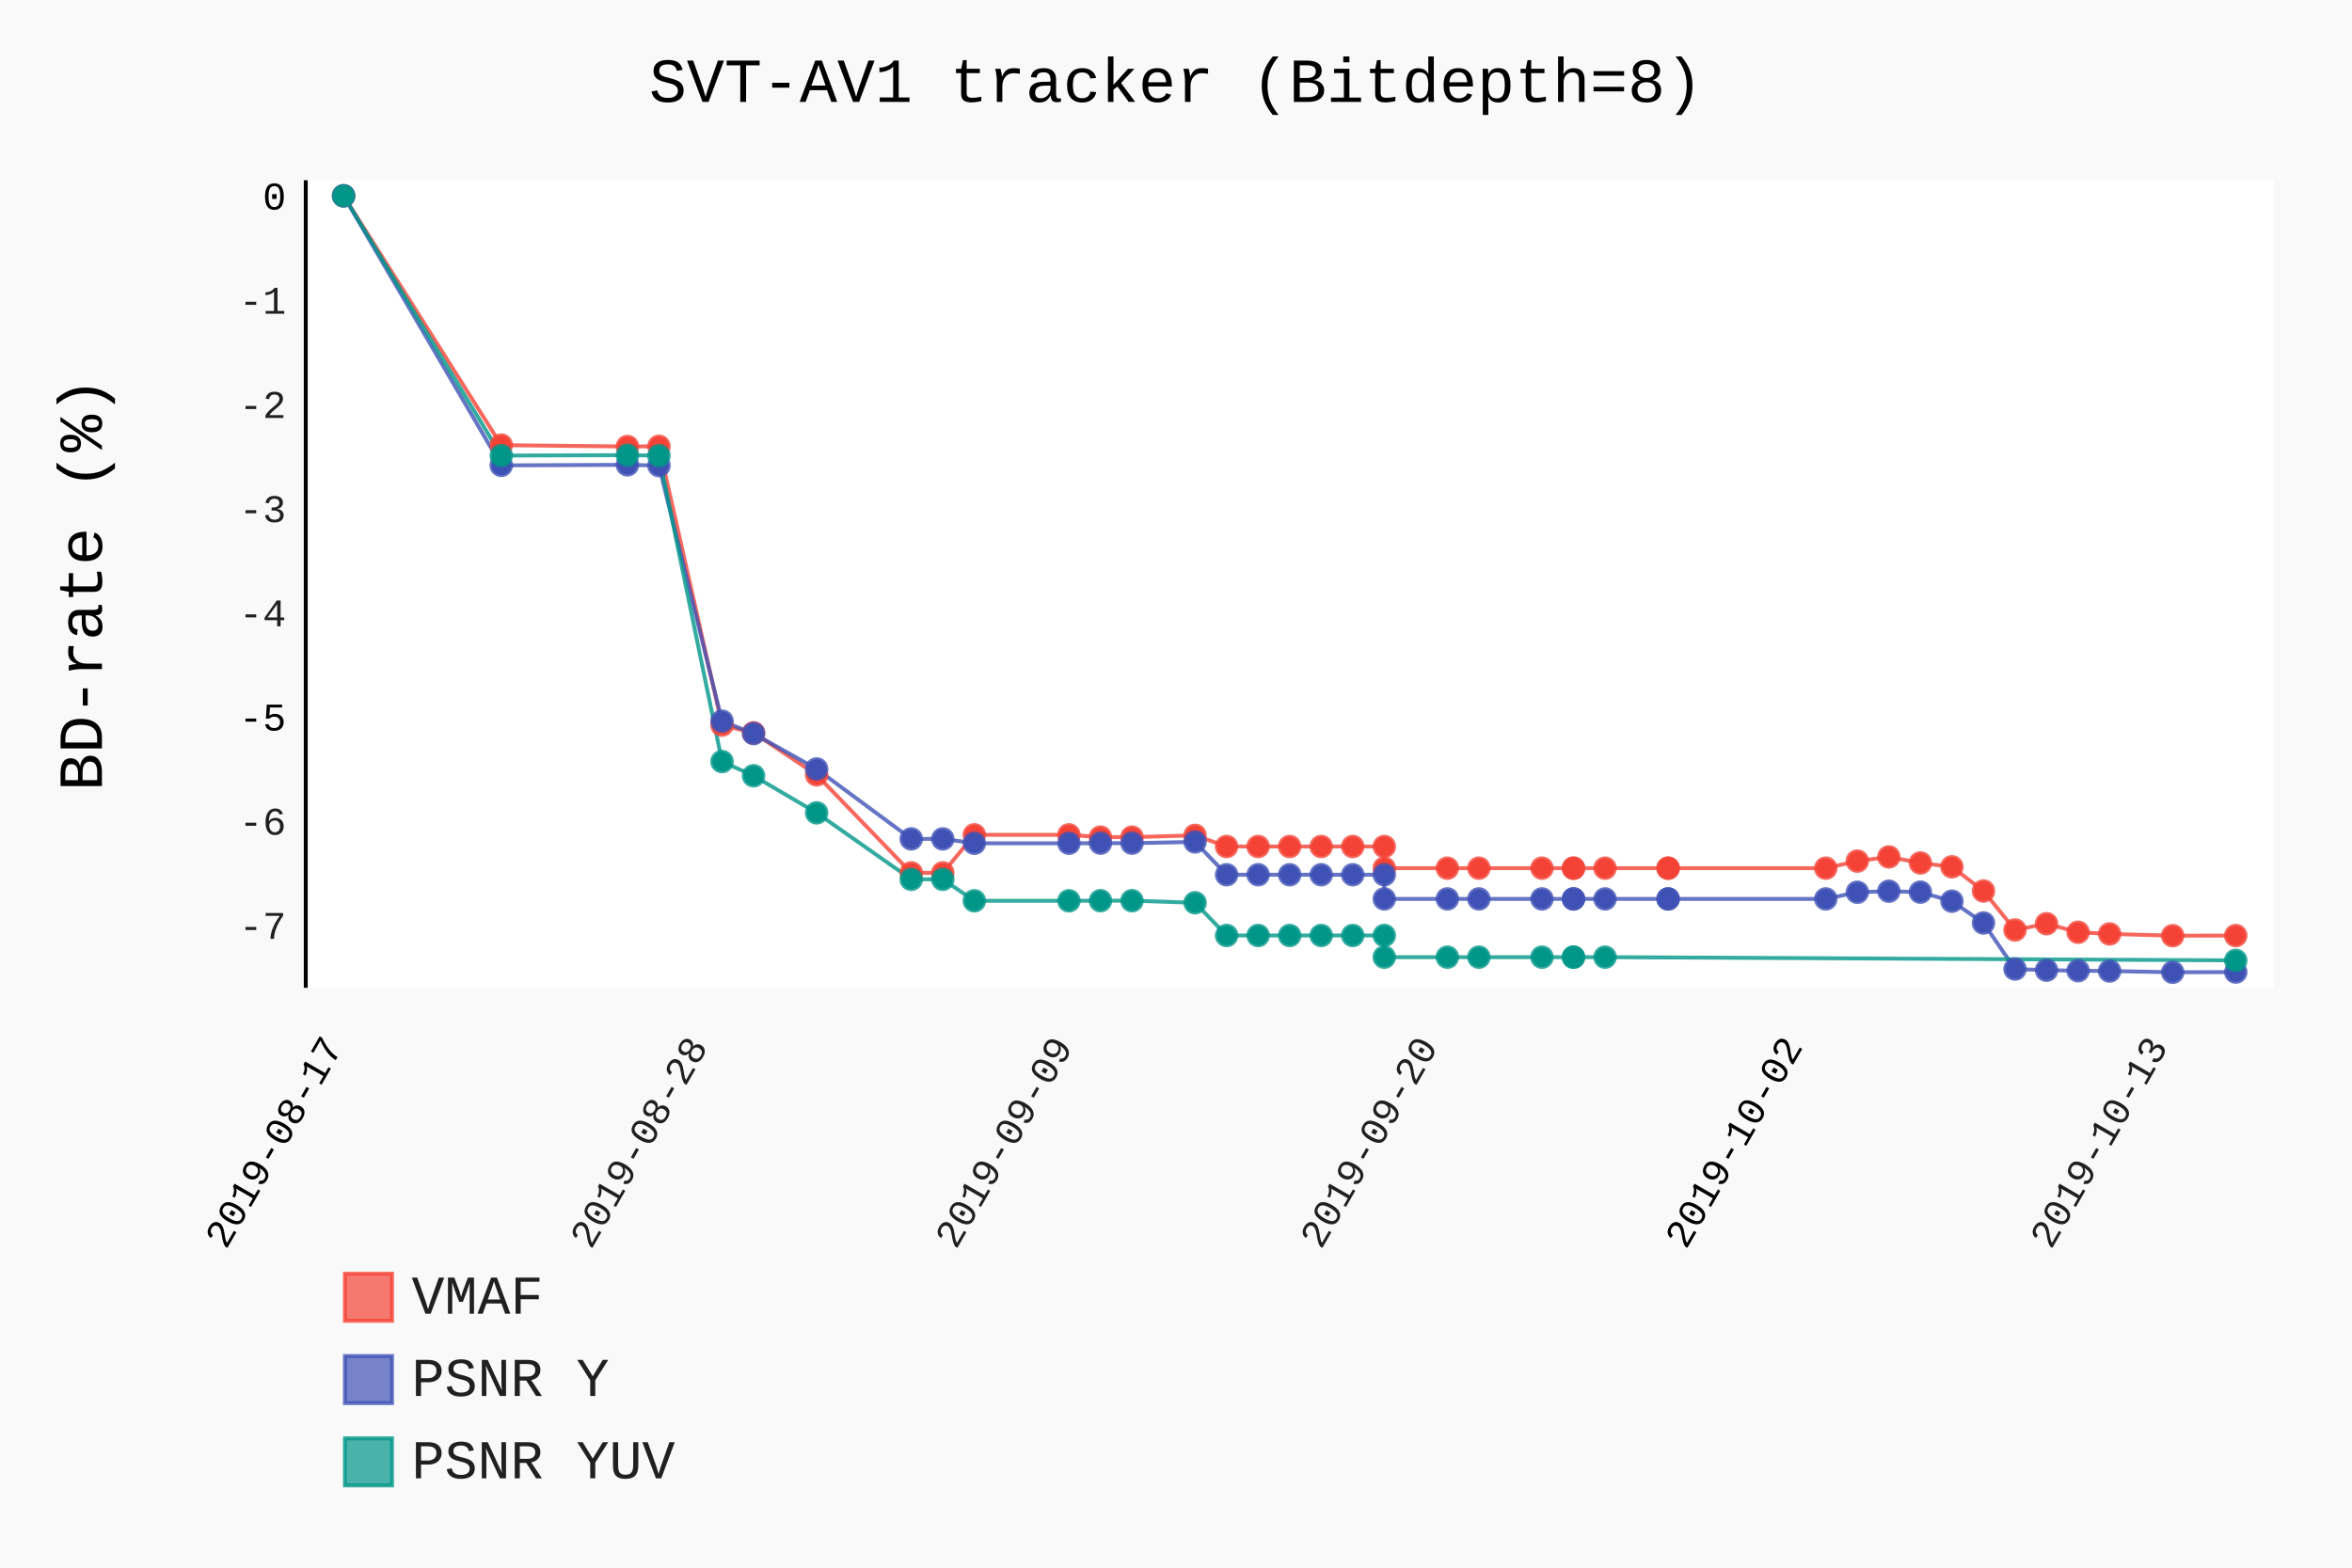
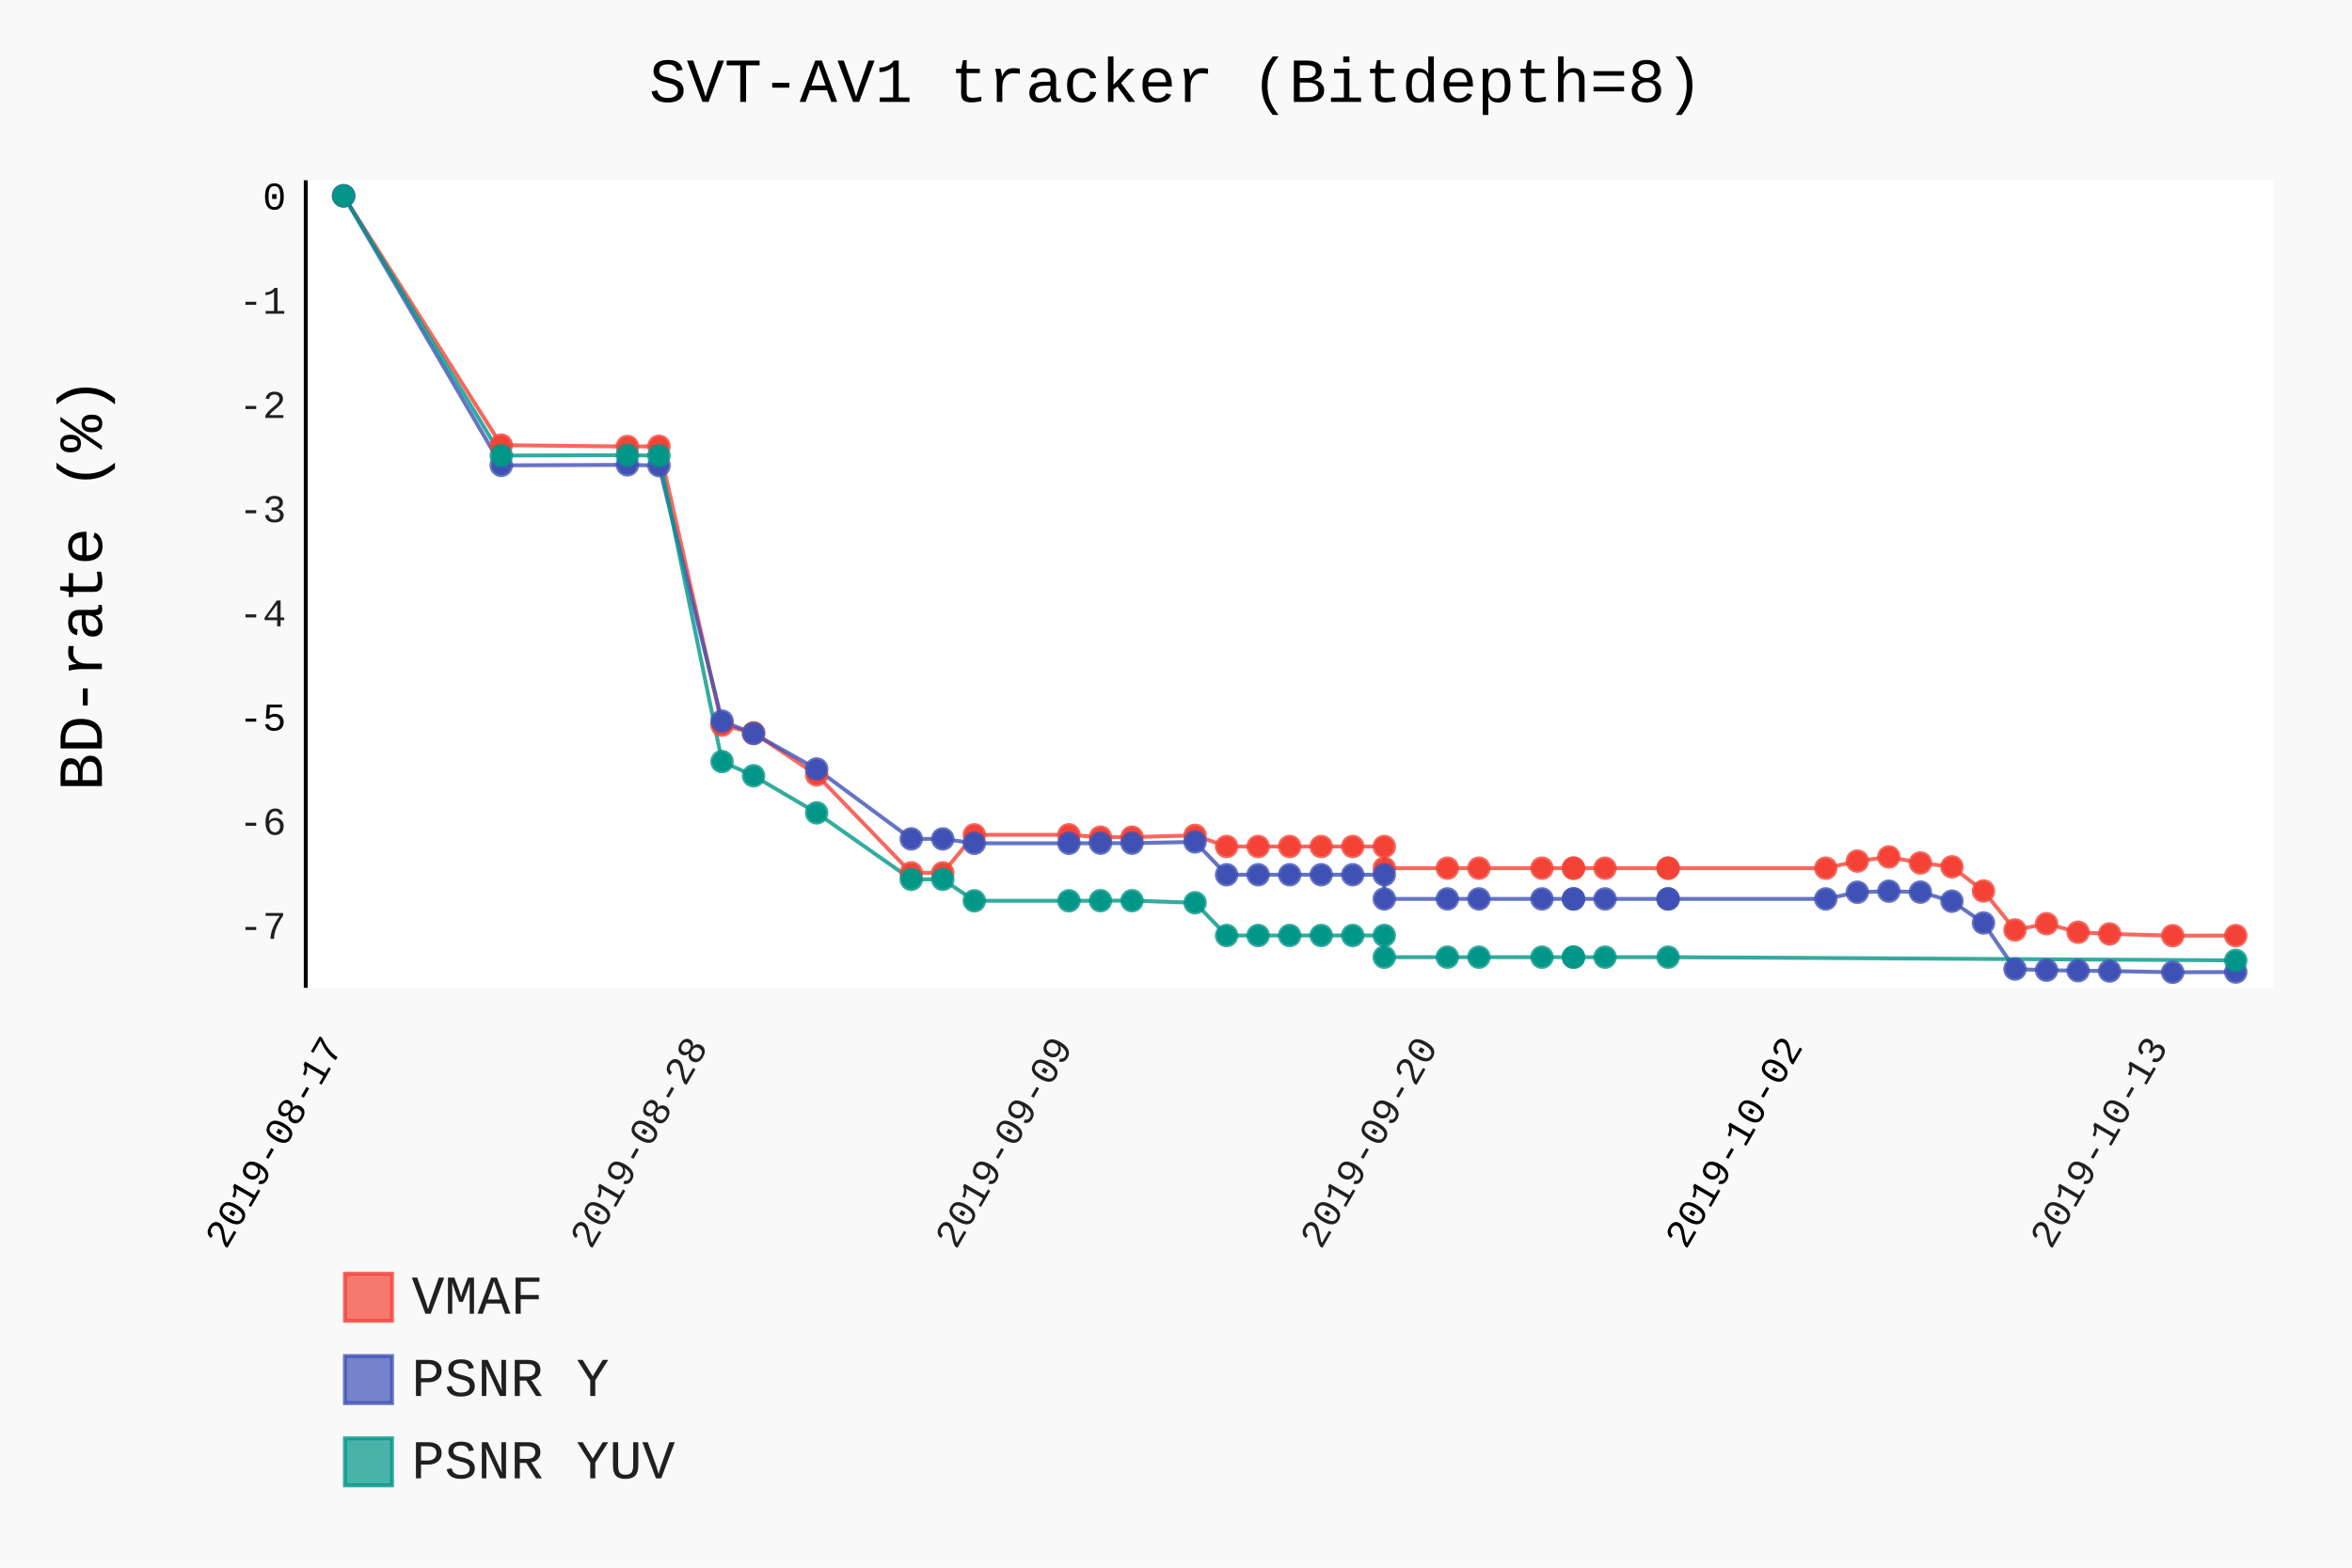
- <svg xmlns="http://www.w3.org/2000/svg" id="chart-79ced346-17ec-4982-8fa8-f1b7eae8af2e" class="pygal-chart" viewBox="0 0 600 400">
+ <svg xmlns="http://www.w3.org/2000/svg" id="chart-6b8b07ef-b550-4ba2-8f3e-45c6801745fe" class="pygal-chart" viewBox="0 0 600 400">
  <defs>
-     <style type="text/css">#chart-79ced346-17ec-4982-8fa8-f1b7eae8af2e{-webkit-user-select:none;-webkit-font-smoothing:antialiased;font-family:Consolas,"Liberation Mono",Menlo,Courier,monospace}#chart-79ced346-17ec-4982-8fa8-f1b7eae8af2e .title{font-family:Consolas,"Liberation Mono",Menlo,Courier,monospace;font-size:16px}#chart-79ced346-17ec-4982-8fa8-f1b7eae8af2e .legends .legend text{font-family:Consolas,"Liberation Mono",Menlo,Courier,monospace;font-size:14px}#chart-79ced346-17ec-4982-8fa8-f1b7eae8af2e .axis text{font-family:Consolas,"Liberation Mono",Menlo,Courier,monospace;font-size:10px}#chart-79ced346-17ec-4982-8fa8-f1b7eae8af2e .axis text.major{font-family:Consolas,"Liberation Mono",Menlo,Courier,monospace;font-size:10px}#chart-79ced346-17ec-4982-8fa8-f1b7eae8af2e .text-overlay text.value{font-family:Consolas,"Liberation Mono",Menlo,Courier,monospace;font-size:16px}#chart-79ced346-17ec-4982-8fa8-f1b7eae8af2e .text-overlay text.label{font-family:Consolas,"Liberation Mono",Menlo,Courier,monospace;font-size:10px}#chart-79ced346-17ec-4982-8fa8-f1b7eae8af2e .tooltip{font-family:Consolas,"Liberation Mono",Menlo,Courier,monospace;font-size:14px}#chart-79ced346-17ec-4982-8fa8-f1b7eae8af2e text.no_data{font-family:Consolas,"Liberation Mono",Menlo,Courier,monospace;font-size:64px}
- #chart-79ced346-17ec-4982-8fa8-f1b7eae8af2e{background-color:rgba(249,249,249,1)}#chart-79ced346-17ec-4982-8fa8-f1b7eae8af2e path,#chart-79ced346-17ec-4982-8fa8-f1b7eae8af2e line,#chart-79ced346-17ec-4982-8fa8-f1b7eae8af2e rect,#chart-79ced346-17ec-4982-8fa8-f1b7eae8af2e circle{-webkit-transition:150ms;-moz-transition:150ms;transition:150ms}#chart-79ced346-17ec-4982-8fa8-f1b7eae8af2e .graph &gt; .background{fill:rgba(249,249,249,1)}#chart-79ced346-17ec-4982-8fa8-f1b7eae8af2e .plot &gt; .background{fill:rgba(255,255,255,1)}#chart-79ced346-17ec-4982-8fa8-f1b7eae8af2e .graph{fill:rgba(0,0,0,.87)}#chart-79ced346-17ec-4982-8fa8-f1b7eae8af2e text.no_data{fill:rgba(0,0,0,1)}#chart-79ced346-17ec-4982-8fa8-f1b7eae8af2e .title{fill:rgba(0,0,0,1)}#chart-79ced346-17ec-4982-8fa8-f1b7eae8af2e .legends .legend text{fill:rgba(0,0,0,.87)}#chart-79ced346-17ec-4982-8fa8-f1b7eae8af2e .legends .legend:hover text{fill:rgba(0,0,0,1)}#chart-79ced346-17ec-4982-8fa8-f1b7eae8af2e .axis .line{stroke:rgba(0,0,0,1)}#chart-79ced346-17ec-4982-8fa8-f1b7eae8af2e .axis .guide.line{stroke:rgba(0,0,0,.54)}#chart-79ced346-17ec-4982-8fa8-f1b7eae8af2e .axis .major.line{stroke:rgba(0,0,0,.87)}#chart-79ced346-17ec-4982-8fa8-f1b7eae8af2e .axis text.major{fill:rgba(0,0,0,1)}#chart-79ced346-17ec-4982-8fa8-f1b7eae8af2e .axis.y .guides:hover .guide.line,#chart-79ced346-17ec-4982-8fa8-f1b7eae8af2e .line-graph .axis.x .guides:hover .guide.line,#chart-79ced346-17ec-4982-8fa8-f1b7eae8af2e .stackedline-graph .axis.x .guides:hover .guide.line,#chart-79ced346-17ec-4982-8fa8-f1b7eae8af2e .xy-graph .axis.x .guides:hover .guide.line{stroke:rgba(0,0,0,1)}#chart-79ced346-17ec-4982-8fa8-f1b7eae8af2e .axis .guides:hover text{fill:rgba(0,0,0,1)}#chart-79ced346-17ec-4982-8fa8-f1b7eae8af2e .reactive{fill-opacity:.7;stroke-opacity:.8}#chart-79ced346-17ec-4982-8fa8-f1b7eae8af2e .ci{stroke:rgba(0,0,0,.87)}#chart-79ced346-17ec-4982-8fa8-f1b7eae8af2e .reactive.active,#chart-79ced346-17ec-4982-8fa8-f1b7eae8af2e .active .reactive{fill-opacity:.8;stroke-opacity:.9;stroke-width:4}#chart-79ced346-17ec-4982-8fa8-f1b7eae8af2e .ci .reactive.active{stroke-width:1.5}#chart-79ced346-17ec-4982-8fa8-f1b7eae8af2e .series text{fill:rgba(0,0,0,1)}#chart-79ced346-17ec-4982-8fa8-f1b7eae8af2e .tooltip rect{fill:rgba(255,255,255,1);stroke:rgba(0,0,0,1);-webkit-transition:opacity 150ms;-moz-transition:opacity 150ms;transition:opacity 150ms}#chart-79ced346-17ec-4982-8fa8-f1b7eae8af2e .tooltip .label{fill:rgba(0,0,0,.87)}#chart-79ced346-17ec-4982-8fa8-f1b7eae8af2e .tooltip .label{fill:rgba(0,0,0,.87)}#chart-79ced346-17ec-4982-8fa8-f1b7eae8af2e .tooltip .legend{font-size:.8em;fill:rgba(0,0,0,.54)}#chart-79ced346-17ec-4982-8fa8-f1b7eae8af2e .tooltip .x_label{font-size:.6em;fill:rgba(0,0,0,1)}#chart-79ced346-17ec-4982-8fa8-f1b7eae8af2e .tooltip .xlink{font-size:.5em;text-decoration:underline}#chart-79ced346-17ec-4982-8fa8-f1b7eae8af2e .tooltip .value{font-size:1.5em}#chart-79ced346-17ec-4982-8fa8-f1b7eae8af2e .bound{font-size:.5em}#chart-79ced346-17ec-4982-8fa8-f1b7eae8af2e .max-value{font-size:.75em;fill:rgba(0,0,0,.54)}#chart-79ced346-17ec-4982-8fa8-f1b7eae8af2e .map-element{fill:rgba(255,255,255,1);stroke:rgba(0,0,0,.54) !important}#chart-79ced346-17ec-4982-8fa8-f1b7eae8af2e .map-element .reactive{fill-opacity:inherit;stroke-opacity:inherit}#chart-79ced346-17ec-4982-8fa8-f1b7eae8af2e .color-0,#chart-79ced346-17ec-4982-8fa8-f1b7eae8af2e .color-0 a:visited{stroke:#F44336;fill:#F44336}#chart-79ced346-17ec-4982-8fa8-f1b7eae8af2e .color-1,#chart-79ced346-17ec-4982-8fa8-f1b7eae8af2e .color-1 a:visited{stroke:#3F51B5;fill:#3F51B5}#chart-79ced346-17ec-4982-8fa8-f1b7eae8af2e .color-2,#chart-79ced346-17ec-4982-8fa8-f1b7eae8af2e .color-2 a:visited{stroke:#009688;fill:#009688}#chart-79ced346-17ec-4982-8fa8-f1b7eae8af2e .text-overlay .color-0 text{fill:black}#chart-79ced346-17ec-4982-8fa8-f1b7eae8af2e .text-overlay .color-1 text{fill:black}#chart-79ced346-17ec-4982-8fa8-f1b7eae8af2e .text-overlay .color-2 text{fill:black}
- #chart-79ced346-17ec-4982-8fa8-f1b7eae8af2e text.no_data{text-anchor:middle}#chart-79ced346-17ec-4982-8fa8-f1b7eae8af2e .guide.line{fill:none}#chart-79ced346-17ec-4982-8fa8-f1b7eae8af2e .centered{text-anchor:middle}#chart-79ced346-17ec-4982-8fa8-f1b7eae8af2e .title{text-anchor:middle}#chart-79ced346-17ec-4982-8fa8-f1b7eae8af2e .legends .legend text{fill-opacity:1}#chart-79ced346-17ec-4982-8fa8-f1b7eae8af2e .axis.x text{text-anchor:middle}#chart-79ced346-17ec-4982-8fa8-f1b7eae8af2e .axis.x:not(.web) text[transform]{text-anchor:start}#chart-79ced346-17ec-4982-8fa8-f1b7eae8af2e .axis.x:not(.web) text[transform].backwards{text-anchor:end}#chart-79ced346-17ec-4982-8fa8-f1b7eae8af2e .axis.y text{text-anchor:end}#chart-79ced346-17ec-4982-8fa8-f1b7eae8af2e .axis.y text[transform].backwards{text-anchor:start}#chart-79ced346-17ec-4982-8fa8-f1b7eae8af2e .axis.y2 text{text-anchor:start}#chart-79ced346-17ec-4982-8fa8-f1b7eae8af2e .axis.y2 text[transform].backwards{text-anchor:end}#chart-79ced346-17ec-4982-8fa8-f1b7eae8af2e .axis .guide.line{stroke-dasharray:4,4}#chart-79ced346-17ec-4982-8fa8-f1b7eae8af2e .axis .major.guide.line{stroke-dasharray:6,6}#chart-79ced346-17ec-4982-8fa8-f1b7eae8af2e .horizontal .axis.y .guide.line,#chart-79ced346-17ec-4982-8fa8-f1b7eae8af2e .horizontal .axis.y2 .guide.line,#chart-79ced346-17ec-4982-8fa8-f1b7eae8af2e .vertical .axis.x .guide.line{opacity:0}#chart-79ced346-17ec-4982-8fa8-f1b7eae8af2e .horizontal .axis.always_show .guide.line,#chart-79ced346-17ec-4982-8fa8-f1b7eae8af2e .vertical .axis.always_show .guide.line{opacity:1 !important}#chart-79ced346-17ec-4982-8fa8-f1b7eae8af2e .axis.y .guides:hover .guide.line,#chart-79ced346-17ec-4982-8fa8-f1b7eae8af2e .axis.y2 .guides:hover .guide.line,#chart-79ced346-17ec-4982-8fa8-f1b7eae8af2e .axis.x .guides:hover .guide.line{opacity:1}#chart-79ced346-17ec-4982-8fa8-f1b7eae8af2e .axis .guides:hover text{opacity:1}#chart-79ced346-17ec-4982-8fa8-f1b7eae8af2e .nofill{fill:none}#chart-79ced346-17ec-4982-8fa8-f1b7eae8af2e .subtle-fill{fill-opacity:.2}#chart-79ced346-17ec-4982-8fa8-f1b7eae8af2e .dot{stroke-width:1px;fill-opacity:1}#chart-79ced346-17ec-4982-8fa8-f1b7eae8af2e .dot.active{stroke-width:5px}#chart-79ced346-17ec-4982-8fa8-f1b7eae8af2e .dot.negative{fill:transparent}#chart-79ced346-17ec-4982-8fa8-f1b7eae8af2e text,#chart-79ced346-17ec-4982-8fa8-f1b7eae8af2e tspan{stroke:none !important}#chart-79ced346-17ec-4982-8fa8-f1b7eae8af2e .series text.active{opacity:1}#chart-79ced346-17ec-4982-8fa8-f1b7eae8af2e .tooltip rect{fill-opacity:.95;stroke-width:.5}#chart-79ced346-17ec-4982-8fa8-f1b7eae8af2e .tooltip text{fill-opacity:1}#chart-79ced346-17ec-4982-8fa8-f1b7eae8af2e .showable{visibility:hidden}#chart-79ced346-17ec-4982-8fa8-f1b7eae8af2e .showable.shown{visibility:visible}#chart-79ced346-17ec-4982-8fa8-f1b7eae8af2e .gauge-background{fill:rgba(229,229,229,1);stroke:none}#chart-79ced346-17ec-4982-8fa8-f1b7eae8af2e .bg-lines{stroke:rgba(249,249,249,1);stroke-width:2px}</style>
+     <style type="text/css">#chart-6b8b07ef-b550-4ba2-8f3e-45c6801745fe{-webkit-user-select:none;-webkit-font-smoothing:antialiased;font-family:Consolas,"Liberation Mono",Menlo,Courier,monospace}#chart-6b8b07ef-b550-4ba2-8f3e-45c6801745fe .title{font-family:Consolas,"Liberation Mono",Menlo,Courier,monospace;font-size:16px}#chart-6b8b07ef-b550-4ba2-8f3e-45c6801745fe .legends .legend text{font-family:Consolas,"Liberation Mono",Menlo,Courier,monospace;font-size:14px}#chart-6b8b07ef-b550-4ba2-8f3e-45c6801745fe .axis text{font-family:Consolas,"Liberation Mono",Menlo,Courier,monospace;font-size:10px}#chart-6b8b07ef-b550-4ba2-8f3e-45c6801745fe .axis text.major{font-family:Consolas,"Liberation Mono",Menlo,Courier,monospace;font-size:10px}#chart-6b8b07ef-b550-4ba2-8f3e-45c6801745fe .text-overlay text.value{font-family:Consolas,"Liberation Mono",Menlo,Courier,monospace;font-size:16px}#chart-6b8b07ef-b550-4ba2-8f3e-45c6801745fe .text-overlay text.label{font-family:Consolas,"Liberation Mono",Menlo,Courier,monospace;font-size:10px}#chart-6b8b07ef-b550-4ba2-8f3e-45c6801745fe .tooltip{font-family:Consolas,"Liberation Mono",Menlo,Courier,monospace;font-size:14px}#chart-6b8b07ef-b550-4ba2-8f3e-45c6801745fe text.no_data{font-family:Consolas,"Liberation Mono",Menlo,Courier,monospace;font-size:64px}
+ #chart-6b8b07ef-b550-4ba2-8f3e-45c6801745fe{background-color:rgba(249,249,249,1)}#chart-6b8b07ef-b550-4ba2-8f3e-45c6801745fe path,#chart-6b8b07ef-b550-4ba2-8f3e-45c6801745fe line,#chart-6b8b07ef-b550-4ba2-8f3e-45c6801745fe rect,#chart-6b8b07ef-b550-4ba2-8f3e-45c6801745fe circle{-webkit-transition:150ms;-moz-transition:150ms;transition:150ms}#chart-6b8b07ef-b550-4ba2-8f3e-45c6801745fe .graph &gt; .background{fill:rgba(249,249,249,1)}#chart-6b8b07ef-b550-4ba2-8f3e-45c6801745fe .plot &gt; .background{fill:rgba(255,255,255,1)}#chart-6b8b07ef-b550-4ba2-8f3e-45c6801745fe .graph{fill:rgba(0,0,0,.87)}#chart-6b8b07ef-b550-4ba2-8f3e-45c6801745fe text.no_data{fill:rgba(0,0,0,1)}#chart-6b8b07ef-b550-4ba2-8f3e-45c6801745fe .title{fill:rgba(0,0,0,1)}#chart-6b8b07ef-b550-4ba2-8f3e-45c6801745fe .legends .legend text{fill:rgba(0,0,0,.87)}#chart-6b8b07ef-b550-4ba2-8f3e-45c6801745fe .legends .legend:hover text{fill:rgba(0,0,0,1)}#chart-6b8b07ef-b550-4ba2-8f3e-45c6801745fe .axis .line{stroke:rgba(0,0,0,1)}#chart-6b8b07ef-b550-4ba2-8f3e-45c6801745fe .axis .guide.line{stroke:rgba(0,0,0,.54)}#chart-6b8b07ef-b550-4ba2-8f3e-45c6801745fe .axis .major.line{stroke:rgba(0,0,0,.87)}#chart-6b8b07ef-b550-4ba2-8f3e-45c6801745fe .axis text.major{fill:rgba(0,0,0,1)}#chart-6b8b07ef-b550-4ba2-8f3e-45c6801745fe .axis.y .guides:hover .guide.line,#chart-6b8b07ef-b550-4ba2-8f3e-45c6801745fe .line-graph .axis.x .guides:hover .guide.line,#chart-6b8b07ef-b550-4ba2-8f3e-45c6801745fe .stackedline-graph .axis.x .guides:hover .guide.line,#chart-6b8b07ef-b550-4ba2-8f3e-45c6801745fe .xy-graph .axis.x .guides:hover .guide.line{stroke:rgba(0,0,0,1)}#chart-6b8b07ef-b550-4ba2-8f3e-45c6801745fe .axis .guides:hover text{fill:rgba(0,0,0,1)}#chart-6b8b07ef-b550-4ba2-8f3e-45c6801745fe .reactive{fill-opacity:.7;stroke-opacity:.8}#chart-6b8b07ef-b550-4ba2-8f3e-45c6801745fe .ci{stroke:rgba(0,0,0,.87)}#chart-6b8b07ef-b550-4ba2-8f3e-45c6801745fe .reactive.active,#chart-6b8b07ef-b550-4ba2-8f3e-45c6801745fe .active .reactive{fill-opacity:.8;stroke-opacity:.9;stroke-width:4}#chart-6b8b07ef-b550-4ba2-8f3e-45c6801745fe .ci .reactive.active{stroke-width:1.5}#chart-6b8b07ef-b550-4ba2-8f3e-45c6801745fe .series text{fill:rgba(0,0,0,1)}#chart-6b8b07ef-b550-4ba2-8f3e-45c6801745fe .tooltip rect{fill:rgba(255,255,255,1);stroke:rgba(0,0,0,1);-webkit-transition:opacity 150ms;-moz-transition:opacity 150ms;transition:opacity 150ms}#chart-6b8b07ef-b550-4ba2-8f3e-45c6801745fe .tooltip .label{fill:rgba(0,0,0,.87)}#chart-6b8b07ef-b550-4ba2-8f3e-45c6801745fe .tooltip .label{fill:rgba(0,0,0,.87)}#chart-6b8b07ef-b550-4ba2-8f3e-45c6801745fe .tooltip .legend{font-size:.8em;fill:rgba(0,0,0,.54)}#chart-6b8b07ef-b550-4ba2-8f3e-45c6801745fe .tooltip .x_label{font-size:.6em;fill:rgba(0,0,0,1)}#chart-6b8b07ef-b550-4ba2-8f3e-45c6801745fe .tooltip .xlink{font-size:.5em;text-decoration:underline}#chart-6b8b07ef-b550-4ba2-8f3e-45c6801745fe .tooltip .value{font-size:1.5em}#chart-6b8b07ef-b550-4ba2-8f3e-45c6801745fe .bound{font-size:.5em}#chart-6b8b07ef-b550-4ba2-8f3e-45c6801745fe .max-value{font-size:.75em;fill:rgba(0,0,0,.54)}#chart-6b8b07ef-b550-4ba2-8f3e-45c6801745fe .map-element{fill:rgba(255,255,255,1);stroke:rgba(0,0,0,.54) !important}#chart-6b8b07ef-b550-4ba2-8f3e-45c6801745fe .map-element .reactive{fill-opacity:inherit;stroke-opacity:inherit}#chart-6b8b07ef-b550-4ba2-8f3e-45c6801745fe .color-0,#chart-6b8b07ef-b550-4ba2-8f3e-45c6801745fe .color-0 a:visited{stroke:#F44336;fill:#F44336}#chart-6b8b07ef-b550-4ba2-8f3e-45c6801745fe .color-1,#chart-6b8b07ef-b550-4ba2-8f3e-45c6801745fe .color-1 a:visited{stroke:#3F51B5;fill:#3F51B5}#chart-6b8b07ef-b550-4ba2-8f3e-45c6801745fe .color-2,#chart-6b8b07ef-b550-4ba2-8f3e-45c6801745fe .color-2 a:visited{stroke:#009688;fill:#009688}#chart-6b8b07ef-b550-4ba2-8f3e-45c6801745fe .text-overlay .color-0 text{fill:black}#chart-6b8b07ef-b550-4ba2-8f3e-45c6801745fe .text-overlay .color-1 text{fill:black}#chart-6b8b07ef-b550-4ba2-8f3e-45c6801745fe .text-overlay .color-2 text{fill:black}
+ #chart-6b8b07ef-b550-4ba2-8f3e-45c6801745fe text.no_data{text-anchor:middle}#chart-6b8b07ef-b550-4ba2-8f3e-45c6801745fe .guide.line{fill:none}#chart-6b8b07ef-b550-4ba2-8f3e-45c6801745fe .centered{text-anchor:middle}#chart-6b8b07ef-b550-4ba2-8f3e-45c6801745fe .title{text-anchor:middle}#chart-6b8b07ef-b550-4ba2-8f3e-45c6801745fe .legends .legend text{fill-opacity:1}#chart-6b8b07ef-b550-4ba2-8f3e-45c6801745fe .axis.x text{text-anchor:middle}#chart-6b8b07ef-b550-4ba2-8f3e-45c6801745fe .axis.x:not(.web) text[transform]{text-anchor:start}#chart-6b8b07ef-b550-4ba2-8f3e-45c6801745fe .axis.x:not(.web) text[transform].backwards{text-anchor:end}#chart-6b8b07ef-b550-4ba2-8f3e-45c6801745fe .axis.y text{text-anchor:end}#chart-6b8b07ef-b550-4ba2-8f3e-45c6801745fe .axis.y text[transform].backwards{text-anchor:start}#chart-6b8b07ef-b550-4ba2-8f3e-45c6801745fe .axis.y2 text{text-anchor:start}#chart-6b8b07ef-b550-4ba2-8f3e-45c6801745fe .axis.y2 text[transform].backwards{text-anchor:end}#chart-6b8b07ef-b550-4ba2-8f3e-45c6801745fe .axis .guide.line{stroke-dasharray:4,4}#chart-6b8b07ef-b550-4ba2-8f3e-45c6801745fe .axis .major.guide.line{stroke-dasharray:6,6}#chart-6b8b07ef-b550-4ba2-8f3e-45c6801745fe .horizontal .axis.y .guide.line,#chart-6b8b07ef-b550-4ba2-8f3e-45c6801745fe .horizontal .axis.y2 .guide.line,#chart-6b8b07ef-b550-4ba2-8f3e-45c6801745fe .vertical .axis.x .guide.line{opacity:0}#chart-6b8b07ef-b550-4ba2-8f3e-45c6801745fe .horizontal .axis.always_show .guide.line,#chart-6b8b07ef-b550-4ba2-8f3e-45c6801745fe .vertical .axis.always_show .guide.line{opacity:1 !important}#chart-6b8b07ef-b550-4ba2-8f3e-45c6801745fe .axis.y .guides:hover .guide.line,#chart-6b8b07ef-b550-4ba2-8f3e-45c6801745fe .axis.y2 .guides:hover .guide.line,#chart-6b8b07ef-b550-4ba2-8f3e-45c6801745fe .axis.x .guides:hover .guide.line{opacity:1}#chart-6b8b07ef-b550-4ba2-8f3e-45c6801745fe .axis .guides:hover text{opacity:1}#chart-6b8b07ef-b550-4ba2-8f3e-45c6801745fe .nofill{fill:none}#chart-6b8b07ef-b550-4ba2-8f3e-45c6801745fe .subtle-fill{fill-opacity:.2}#chart-6b8b07ef-b550-4ba2-8f3e-45c6801745fe .dot{stroke-width:1px;fill-opacity:1}#chart-6b8b07ef-b550-4ba2-8f3e-45c6801745fe .dot.active{stroke-width:5px}#chart-6b8b07ef-b550-4ba2-8f3e-45c6801745fe .dot.negative{fill:transparent}#chart-6b8b07ef-b550-4ba2-8f3e-45c6801745fe text,#chart-6b8b07ef-b550-4ba2-8f3e-45c6801745fe tspan{stroke:none !important}#chart-6b8b07ef-b550-4ba2-8f3e-45c6801745fe .series text.active{opacity:1}#chart-6b8b07ef-b550-4ba2-8f3e-45c6801745fe .tooltip rect{fill-opacity:.95;stroke-width:.5}#chart-6b8b07ef-b550-4ba2-8f3e-45c6801745fe .tooltip text{fill-opacity:1}#chart-6b8b07ef-b550-4ba2-8f3e-45c6801745fe .showable{visibility:hidden}#chart-6b8b07ef-b550-4ba2-8f3e-45c6801745fe .showable.shown{visibility:visible}#chart-6b8b07ef-b550-4ba2-8f3e-45c6801745fe .gauge-background{fill:rgba(229,229,229,1);stroke:none}#chart-6b8b07ef-b550-4ba2-8f3e-45c6801745fe .bg-lines{stroke:rgba(249,249,249,1);stroke-width:2px}</style>
  </defs>
  <g class="graph datetimeline-graph vertical">
    <rect class="background" height="400" width="600" x="0" y="0" />
    <g class="plot" transform="translate(78, 46)">
      <rect class="background" height="206.038" width="502.0" x="0" y="0" />
      <g class="axis y">
        <g class="guides">
          <text class="" x="-5" y="193.56">-7</text>
        </g>
        <g class="guides">
          <text class="" x="-5" y="166.974">-6</text>
        </g>
        <g class="guides">
          <text class="major" x="-5" y="140.389">-5</text>
        </g>
        <g class="guides">
          <text class="" x="-5" y="113.804">-4</text>
        </g>
        <g class="guides">
          <text class="" x="-5" y="87.218">-3</text>
        </g>
        <g class="guides">
          <text class="" x="-5" y="60.633">-2</text>
        </g>
        <g class="guides">
          <text class="" x="-5" y="34.048">-1</text>
        </g>
        <g class="guides">
          <text class="major" x="-5" y="7.462">0</text>
        </g>
      </g>
      <g class="axis x">
        <path class="line" d="M0 0 v206.038" />
        <g class="guides">
          <path class="major guide line" d="M9.654 0 v206.038" />
          <text class="major backwards" x="9.654" y="221.038" transform="rotate(300 9.653846 221.0385)">2019-08-17</text>
        </g>
        <g class="guides">
          <path class="guide line" d="M102.766 0 v206.038" />
          <text class="backwards" x="102.766" y="221.038" transform="rotate(300 102.7658 221.0385)">2019-08-28</text>
        </g>
        <g class="guides">
          <path class="guide line" d="M195.878 0 v206.038" />
          <text class="backwards" x="195.878" y="221.038" transform="rotate(300 195.8777 221.0385)">2019-09-09</text>
        </g>
        <g class="guides">
          <path class="guide line" d="M288.99 0 v206.038" />
          <text class="backwards" x="288.99" y="221.038" transform="rotate(300 288.9897 221.0385)">2019-09-20</text>
        </g>
        <g class="guides">
          <path class="major guide line" d="M382.102 0 v206.038" />
          <text class="major backwards" x="382.102" y="221.038" transform="rotate(300 382.1016 221.0385)">2019-10-02</text>
        </g>
        <g class="guides">
          <path class="guide line" d="M475.214 0 v206.038" />
          <text class="backwards" x="475.214" y="221.038" transform="rotate(300 475.2136 221.0385)">2019-10-13</text>
        </g>
      </g>
      <g class="series serie-0 color-0">
        <path class="line reactive nofill" d="M9.654 3.962 L49.878 67.581 82.058 67.927 90.103 67.873 106.192 139.016 114.237 140.983 130.327 151.697 154.462 176.714 162.506 176.714 170.551 167.01 194.686 167.01 202.731 167.595 210.776 167.595 226.865 167.143 234.91 169.988 242.955 169.988 251 169.988 259.045 169.988 267.09 169.988 275.135 169.988 275.135 175.517 291.224 175.517 299.269 175.517 315.359 175.517 323.404 175.517 323.404 175.517 331.449 175.517 347.538 175.517 347.538 175.517 387.763 175.517 395.808 173.71 403.853 172.646 411.897 174.188 419.942 175.172 427.987 181.34 436.032 191.283 444.077 189.687 452.122 191.867 460.167 192.293 476.256 192.745 492.346 192.718" />
      </g>
      <g class="series serie-1 color-1">
        <path class="line reactive nofill" d="M9.654 3.962 L49.878 72.739 82.058 72.606 90.103 72.792 106.192 138.006 114.237 141.169 130.327 150.208 154.462 168.047 162.506 168.047 170.551 169.164 194.686 169.164 202.731 169.137 210.776 169.137 226.865 168.818 234.91 177.192 242.955 177.192 251 177.192 259.045 177.192 267.09 177.192 275.135 177.192 275.135 183.36 291.224 183.36 299.269 183.36 315.359 183.36 323.404 183.36 323.404 183.36 331.449 183.36 347.538 183.36 347.538 183.36 387.763 183.36 395.808 181.659 403.853 181.393 411.897 181.632 419.942 183.945 427.987 189.501 436.032 201.252 444.077 201.544 452.122 201.677 460.167 201.757 476.256 202.076 492.346 202.023" />
      </g>
      <g class="series serie-2 color-2">
-         <path class="line reactive nofill" d="M9.654 3.962 L49.878 70.24 82.058 70.133 90.103 70.266 106.192 148.321 114.237 151.936 130.327 161.401 154.462 178.362 162.506 178.362 170.551 183.839 194.686 183.839 202.731 183.812 210.776 183.812 226.865 184.344 234.91 192.692 242.955 192.692 251 192.692 259.045 192.692 267.09 192.692 275.135 192.692 275.135 198.221 291.224 198.221 299.269 198.221 315.359 198.221 323.404 198.221 323.404 198.221 331.449 198.221 492.346 199.045" />
+         <path class="line reactive nofill" d="M9.654 3.962 L49.878 70.24 82.058 70.133 90.103 70.266 106.192 148.321 114.237 151.936 130.327 161.401 154.462 178.362 162.506 178.362 170.551 183.839 194.686 183.839 202.731 183.812 210.776 183.812 226.865 184.344 234.91 192.692 242.955 192.692 251 192.692 259.045 192.692 267.09 192.692 275.135 192.692 275.135 198.221 291.224 198.221 299.269 198.221 315.359 198.221 323.404 198.221 323.404 198.221 331.449 198.221 347.538 198.221 492.346 199.045" />
      </g>
    </g>
    <g class="titles">
      <text class="title plot_title" x="300.0" y="26">SVT-AV1 tracker (Bitdepth=8)</text>
      <text class="title" x="0" y="175.019" transform="rotate(-90 0 149.0192)">BD-rate (%)</text>
    </g>
    <g class="plot overlay" transform="translate(78, 46)">
      <g class="series serie-0 color-0">
        <g class="dots">
          <circle class="dot reactive tooltip-trigger" cx="9.654" cy="3.962" r="2.5" />
        </g>
        <g class="dots">
          <circle class="dot reactive tooltip-trigger" cx="49.878" cy="67.581" r="2.5" />
        </g>
        <g class="dots">
          <circle class="dot reactive tooltip-trigger" cx="82.058" cy="67.927" r="2.5" />
        </g>
        <g class="dots">
          <circle class="dot reactive tooltip-trigger" cx="90.103" cy="67.873" r="2.5" />
        </g>
        <g class="dots">
          <circle class="dot reactive tooltip-trigger" cx="106.192" cy="139.016" r="2.5" />
        </g>
        <g class="dots">
          <circle class="dot reactive tooltip-trigger" cx="114.237" cy="140.983" r="2.5" />
        </g>
        <g class="dots">
          <circle class="dot reactive tooltip-trigger" cx="130.327" cy="151.697" r="2.5" />
        </g>
        <g class="dots">
          <circle class="dot reactive tooltip-trigger" cx="154.462" cy="176.714" r="2.5" />
        </g>
        <g class="dots">
          <circle class="dot reactive tooltip-trigger" cx="162.506" cy="176.714" r="2.5" />
        </g>
        <g class="dots">
          <circle class="dot reactive tooltip-trigger" cx="170.551" cy="167.01" r="2.5" />
        </g>
        <g class="dots">
          <circle class="dot reactive tooltip-trigger" cx="194.686" cy="167.01" r="2.5" />
        </g>
        <g class="dots">
          <circle class="dot reactive tooltip-trigger" cx="202.731" cy="167.595" r="2.5" />
        </g>
        <g class="dots">
          <circle class="dot reactive tooltip-trigger" cx="210.776" cy="167.595" r="2.5" />
        </g>
        <g class="dots">
          <circle class="dot reactive tooltip-trigger" cx="226.865" cy="167.143" r="2.5" />
        </g>
        <g class="dots">
          <circle class="dot reactive tooltip-trigger" cx="234.91" cy="169.988" r="2.5" />
        </g>
        <g class="dots">
          <circle class="dot reactive tooltip-trigger" cx="242.955" cy="169.988" r="2.5" />
        </g>
        <g class="dots">
          <circle class="dot reactive tooltip-trigger" cx="251.0" cy="169.988" r="2.5" />
        </g>
        <g class="dots">
          <circle class="dot reactive tooltip-trigger" cx="259.045" cy="169.988" r="2.5" />
        </g>
        <g class="dots">
          <circle class="dot reactive tooltip-trigger" cx="267.09" cy="169.988" r="2.5" />
        </g>
        <g class="dots">
          <circle class="dot reactive tooltip-trigger" cx="275.135" cy="169.988" r="2.5" />
        </g>
        <g class="dots">
          <circle class="dot reactive tooltip-trigger" cx="275.135" cy="175.517" r="2.5" />
        </g>
        <g class="dots">
          <circle class="dot reactive tooltip-trigger" cx="291.224" cy="175.517" r="2.5" />
        </g>
        <g class="dots">
          <circle class="dot reactive tooltip-trigger" cx="299.269" cy="175.517" r="2.5" />
        </g>
        <g class="dots">
          <circle class="dot reactive tooltip-trigger" cx="315.359" cy="175.517" r="2.5" />
        </g>
        <g class="dots">
          <circle class="dot reactive tooltip-trigger" cx="323.404" cy="175.517" r="2.5" />
        </g>
        <g class="dots">
          <circle class="dot reactive tooltip-trigger" cx="323.404" cy="175.517" r="2.5" />
        </g>
        <g class="dots">
          <circle class="dot reactive tooltip-trigger" cx="331.449" cy="175.517" r="2.5" />
        </g>
        <g class="dots">
          <circle class="dot reactive tooltip-trigger" cx="347.538" cy="175.517" r="2.5" />
        </g>
        <g class="dots">
          <circle class="dot reactive tooltip-trigger" cx="347.538" cy="175.517" r="2.5" />
        </g>
        <g class="dots">
          <circle class="dot reactive tooltip-trigger" cx="387.763" cy="175.517" r="2.5" />
        </g>
        <g class="dots">
          <circle class="dot reactive tooltip-trigger" cx="395.808" cy="173.71" r="2.5" />
        </g>
        <g class="dots">
          <circle class="dot reactive tooltip-trigger" cx="403.853" cy="172.646" r="2.5" />
        </g>
        <g class="dots">
          <circle class="dot reactive tooltip-trigger" cx="411.897" cy="174.188" r="2.5" />
        </g>
        <g class="dots">
          <circle class="dot reactive tooltip-trigger" cx="419.942" cy="175.172" r="2.5" />
        </g>
        <g class="dots">
          <circle class="dot reactive tooltip-trigger" cx="427.987" cy="181.34" r="2.5" />
        </g>
        <g class="dots">
          <circle class="dot reactive tooltip-trigger" cx="436.032" cy="191.283" r="2.5" />
        </g>
        <g class="dots">
          <circle class="dot reactive tooltip-trigger" cx="444.077" cy="189.687" r="2.5" />
        </g>
        <g class="dots">
          <circle class="dot reactive tooltip-trigger" cx="452.122" cy="191.867" r="2.5" />
        </g>
        <g class="dots">
          <circle class="dot reactive tooltip-trigger" cx="460.167" cy="192.293" r="2.5" />
        </g>
        <g class="dots">
          <circle class="dot reactive tooltip-trigger" cx="476.256" cy="192.745" r="2.5" />
        </g>
        <g class="dots">
          <circle class="dot reactive tooltip-trigger" cx="492.346" cy="192.718" r="2.5" />
        </g>
      </g>
      <g class="series serie-1 color-1">
        <g class="dots">
          <circle class="dot reactive tooltip-trigger" cx="9.654" cy="3.962" r="2.5" />
        </g>
        <g class="dots">
          <circle class="dot reactive tooltip-trigger" cx="49.878" cy="72.739" r="2.5" />
        </g>
        <g class="dots">
          <circle class="dot reactive tooltip-trigger" cx="82.058" cy="72.606" r="2.5" />
        </g>
        <g class="dots">
          <circle class="dot reactive tooltip-trigger" cx="90.103" cy="72.792" r="2.5" />
        </g>
        <g class="dots">
          <circle class="dot reactive tooltip-trigger" cx="106.192" cy="138.006" r="2.5" />
        </g>
        <g class="dots">
          <circle class="dot reactive tooltip-trigger" cx="114.237" cy="141.169" r="2.5" />
        </g>
        <g class="dots">
          <circle class="dot reactive tooltip-trigger" cx="130.327" cy="150.208" r="2.5" />
        </g>
        <g class="dots">
          <circle class="dot reactive tooltip-trigger" cx="154.462" cy="168.047" r="2.5" />
        </g>
        <g class="dots">
          <circle class="dot reactive tooltip-trigger" cx="162.506" cy="168.047" r="2.5" />
        </g>
        <g class="dots">
          <circle class="dot reactive tooltip-trigger" cx="170.551" cy="169.164" r="2.5" />
        </g>
        <g class="dots">
          <circle class="dot reactive tooltip-trigger" cx="194.686" cy="169.164" r="2.5" />
        </g>
        <g class="dots">
          <circle class="dot reactive tooltip-trigger" cx="202.731" cy="169.137" r="2.5" />
        </g>
        <g class="dots">
          <circle class="dot reactive tooltip-trigger" cx="210.776" cy="169.137" r="2.5" />
        </g>
        <g class="dots">
          <circle class="dot reactive tooltip-trigger" cx="226.865" cy="168.818" r="2.5" />
        </g>
        <g class="dots">
          <circle class="dot reactive tooltip-trigger" cx="234.91" cy="177.192" r="2.5" />
        </g>
        <g class="dots">
          <circle class="dot reactive tooltip-trigger" cx="242.955" cy="177.192" r="2.5" />
        </g>
        <g class="dots">
          <circle class="dot reactive tooltip-trigger" cx="251.0" cy="177.192" r="2.5" />
        </g>
        <g class="dots">
          <circle class="dot reactive tooltip-trigger" cx="259.045" cy="177.192" r="2.5" />
        </g>
        <g class="dots">
          <circle class="dot reactive tooltip-trigger" cx="267.09" cy="177.192" r="2.5" />
        </g>
        <g class="dots">
          <circle class="dot reactive tooltip-trigger" cx="275.135" cy="177.192" r="2.5" />
        </g>
        <g class="dots">
          <circle class="dot reactive tooltip-trigger" cx="275.135" cy="183.36" r="2.5" />
        </g>
        <g class="dots">
          <circle class="dot reactive tooltip-trigger" cx="291.224" cy="183.36" r="2.5" />
        </g>
        <g class="dots">
          <circle class="dot reactive tooltip-trigger" cx="299.269" cy="183.36" r="2.5" />
        </g>
        <g class="dots">
          <circle class="dot reactive tooltip-trigger" cx="315.359" cy="183.36" r="2.5" />
        </g>
        <g class="dots">
          <circle class="dot reactive tooltip-trigger" cx="323.404" cy="183.36" r="2.5" />
        </g>
        <g class="dots">
          <circle class="dot reactive tooltip-trigger" cx="323.404" cy="183.36" r="2.5" />
        </g>
        <g class="dots">
          <circle class="dot reactive tooltip-trigger" cx="331.449" cy="183.36" r="2.5" />
        </g>
        <g class="dots">
          <circle class="dot reactive tooltip-trigger" cx="347.538" cy="183.36" r="2.5" />
        </g>
        <g class="dots">
          <circle class="dot reactive tooltip-trigger" cx="347.538" cy="183.36" r="2.5" />
        </g>
        <g class="dots">
          <circle class="dot reactive tooltip-trigger" cx="387.763" cy="183.36" r="2.5" />
        </g>
        <g class="dots">
          <circle class="dot reactive tooltip-trigger" cx="395.808" cy="181.659" r="2.5" />
        </g>
        <g class="dots">
          <circle class="dot reactive tooltip-trigger" cx="403.853" cy="181.393" r="2.5" />
        </g>
        <g class="dots">
          <circle class="dot reactive tooltip-trigger" cx="411.897" cy="181.632" r="2.5" />
        </g>
        <g class="dots">
          <circle class="dot reactive tooltip-trigger" cx="419.942" cy="183.945" r="2.5" />
        </g>
        <g class="dots">
          <circle class="dot reactive tooltip-trigger" cx="427.987" cy="189.501" r="2.5" />
        </g>
        <g class="dots">
          <circle class="dot reactive tooltip-trigger" cx="436.032" cy="201.252" r="2.5" />
        </g>
        <g class="dots">
          <circle class="dot reactive tooltip-trigger" cx="444.077" cy="201.544" r="2.5" />
        </g>
        <g class="dots">
          <circle class="dot reactive tooltip-trigger" cx="452.122" cy="201.677" r="2.5" />
        </g>
        <g class="dots">
          <circle class="dot reactive tooltip-trigger" cx="460.167" cy="201.757" r="2.5" />
        </g>
        <g class="dots">
          <circle class="dot reactive tooltip-trigger" cx="476.256" cy="202.076" r="2.5" />
        </g>
        <g class="dots">
          <circle class="dot reactive tooltip-trigger" cx="492.346" cy="202.023" r="2.5" />
        </g>
      </g>
      <g class="series serie-2 color-2">
        <g class="dots">
          <circle class="dot reactive tooltip-trigger" cx="9.654" cy="3.962" r="2.5" />
        </g>
        <g class="dots">
          <circle class="dot reactive tooltip-trigger" cx="49.878" cy="70.24" r="2.5" />
        </g>
        <g class="dots">
          <circle class="dot reactive tooltip-trigger" cx="82.058" cy="70.133" r="2.5" />
        </g>
        <g class="dots">
          <circle class="dot reactive tooltip-trigger" cx="90.103" cy="70.266" r="2.5" />
        </g>
        <g class="dots">
          <circle class="dot reactive tooltip-trigger" cx="106.192" cy="148.321" r="2.5" />
        </g>
        <g class="dots">
          <circle class="dot reactive tooltip-trigger" cx="114.237" cy="151.936" r="2.5" />
        </g>
        <g class="dots">
          <circle class="dot reactive tooltip-trigger" cx="130.327" cy="161.401" r="2.5" />
        </g>
        <g class="dots">
          <circle class="dot reactive tooltip-trigger" cx="154.462" cy="178.362" r="2.5" />
        </g>
        <g class="dots">
          <circle class="dot reactive tooltip-trigger" cx="162.506" cy="178.362" r="2.5" />
        </g>
        <g class="dots">
          <circle class="dot reactive tooltip-trigger" cx="170.551" cy="183.839" r="2.5" />
        </g>
        <g class="dots">
          <circle class="dot reactive tooltip-trigger" cx="194.686" cy="183.839" r="2.5" />
        </g>
        <g class="dots">
          <circle class="dot reactive tooltip-trigger" cx="202.731" cy="183.812" r="2.5" />
        </g>
        <g class="dots">
          <circle class="dot reactive tooltip-trigger" cx="210.776" cy="183.812" r="2.5" />
        </g>
        <g class="dots">
          <circle class="dot reactive tooltip-trigger" cx="226.865" cy="184.344" r="2.5" />
        </g>
        <g class="dots">
          <circle class="dot reactive tooltip-trigger" cx="234.91" cy="192.692" r="2.5" />
        </g>
        <g class="dots">
          <circle class="dot reactive tooltip-trigger" cx="242.955" cy="192.692" r="2.5" />
        </g>
        <g class="dots">
          <circle class="dot reactive tooltip-trigger" cx="251.0" cy="192.692" r="2.5" />
        </g>
        <g class="dots">
          <circle class="dot reactive tooltip-trigger" cx="259.045" cy="192.692" r="2.5" />
        </g>
        <g class="dots">
          <circle class="dot reactive tooltip-trigger" cx="267.09" cy="192.692" r="2.5" />
        </g>
        <g class="dots">
          <circle class="dot reactive tooltip-trigger" cx="275.135" cy="192.692" r="2.5" />
        </g>
        <g class="dots">
          <circle class="dot reactive tooltip-trigger" cx="275.135" cy="198.221" r="2.5" />
        </g>
        <g class="dots">
          <circle class="dot reactive tooltip-trigger" cx="291.224" cy="198.221" r="2.5" />
        </g>
        <g class="dots">
          <circle class="dot reactive tooltip-trigger" cx="299.269" cy="198.221" r="2.5" />
        </g>
        <g class="dots">
          <circle class="dot reactive tooltip-trigger" cx="315.359" cy="198.221" r="2.5" />
        </g>
        <g class="dots">
          <circle class="dot reactive tooltip-trigger" cx="323.404" cy="198.221" r="2.5" />
        </g>
        <g class="dots">
          <circle class="dot reactive tooltip-trigger" cx="323.404" cy="198.221" r="2.5" />
        </g>
        <g class="dots">
          <circle class="dot reactive tooltip-trigger" cx="331.449" cy="198.221" r="2.5" />
+         </g>
+         <g class="dots">
+           <circle class="dot reactive tooltip-trigger" cx="347.538" cy="198.221" r="2.5" />
        </g>
        <g class="dots">
          <circle class="dot reactive tooltip-trigger" cx="492.346" cy="199.045" r="2.5" />
        </g>
      </g>
    </g>
    <g class="plot text-overlay" transform="translate(78, 46)">
      <g class="series serie-0 color-0" />
      <g class="series serie-1 color-1" />
      <g class="series serie-2 color-2" />
    </g>
    <g class="plot tooltip-overlay" transform="translate(78, 46)">
      <g class="tooltip" style="opacity: 0" transform="translate(0 0)">
        <rect class="tooltip-box" height="0" rx="0" ry="0" width="0" />
        <g class="text" />
      </g>
    </g>
    <g class="legends" transform="translate(88, 324)">
      <g class="legend reactive activate-serie" id="activate-serie-0">
        <rect class="color-0 reactive" height="12" width="12" x="0.0" y="1.0" />
        <text x="17.0" y="11.2">VMAF</text>
      </g>
      <g class="legend reactive activate-serie" id="activate-serie-1">
        <rect class="color-1 reactive" height="12" width="12" x="0.0" y="22.0" />
        <text x="17.0" y="32.2">PSNR Y</text>
      </g>
      <g class="legend reactive activate-serie" id="activate-serie-2">
        <rect class="color-2 reactive" height="12" width="12" x="0.0" y="43.0" />
        <text x="17.0" y="53.2">PSNR YUV</text>
      </g>
    </g>
  </g>
</svg>
